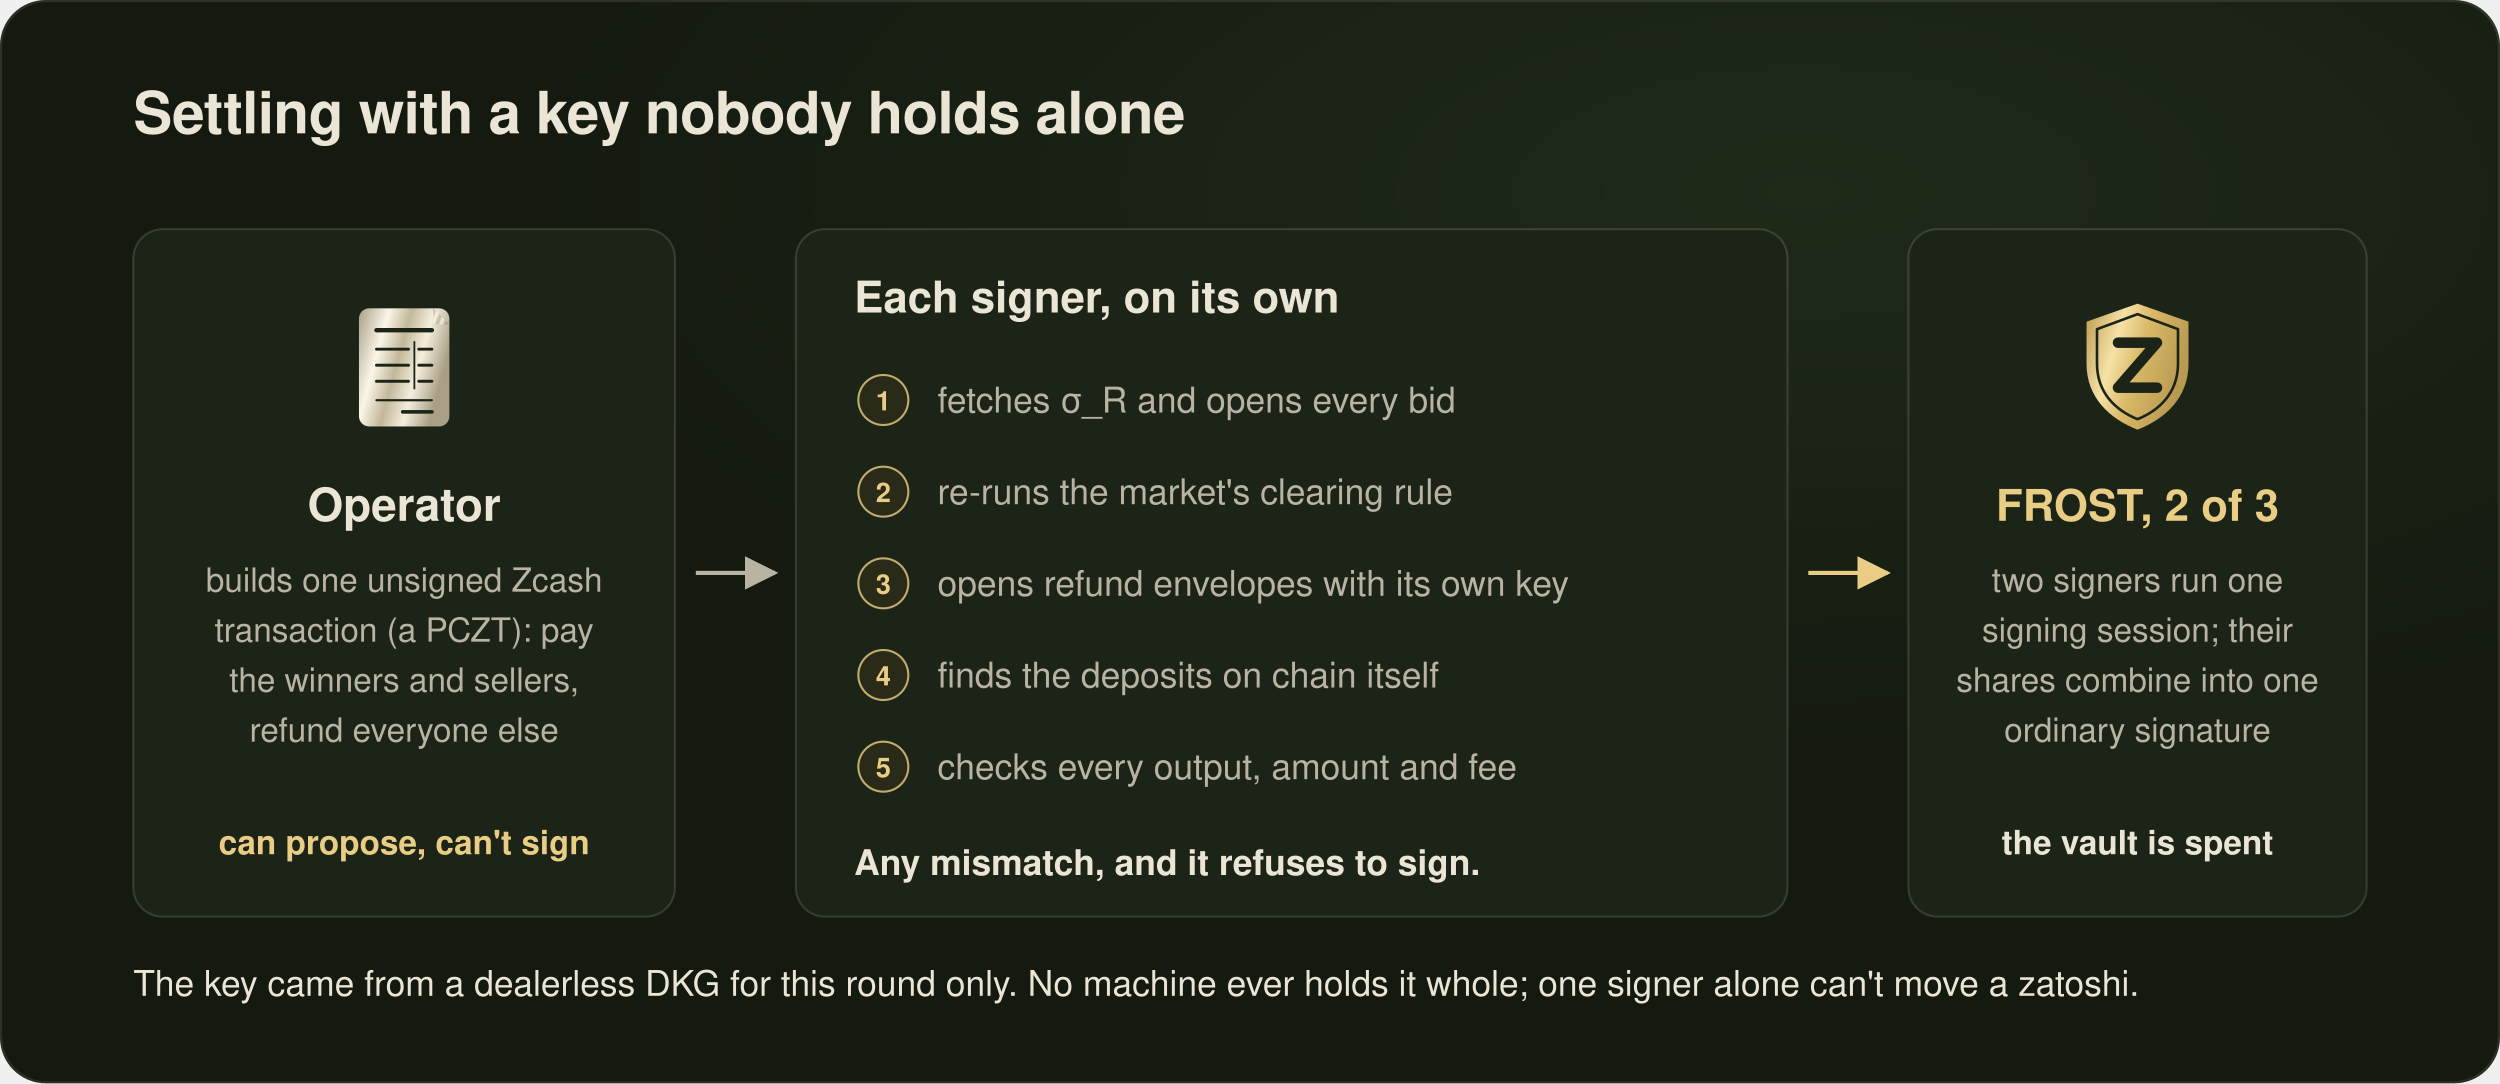
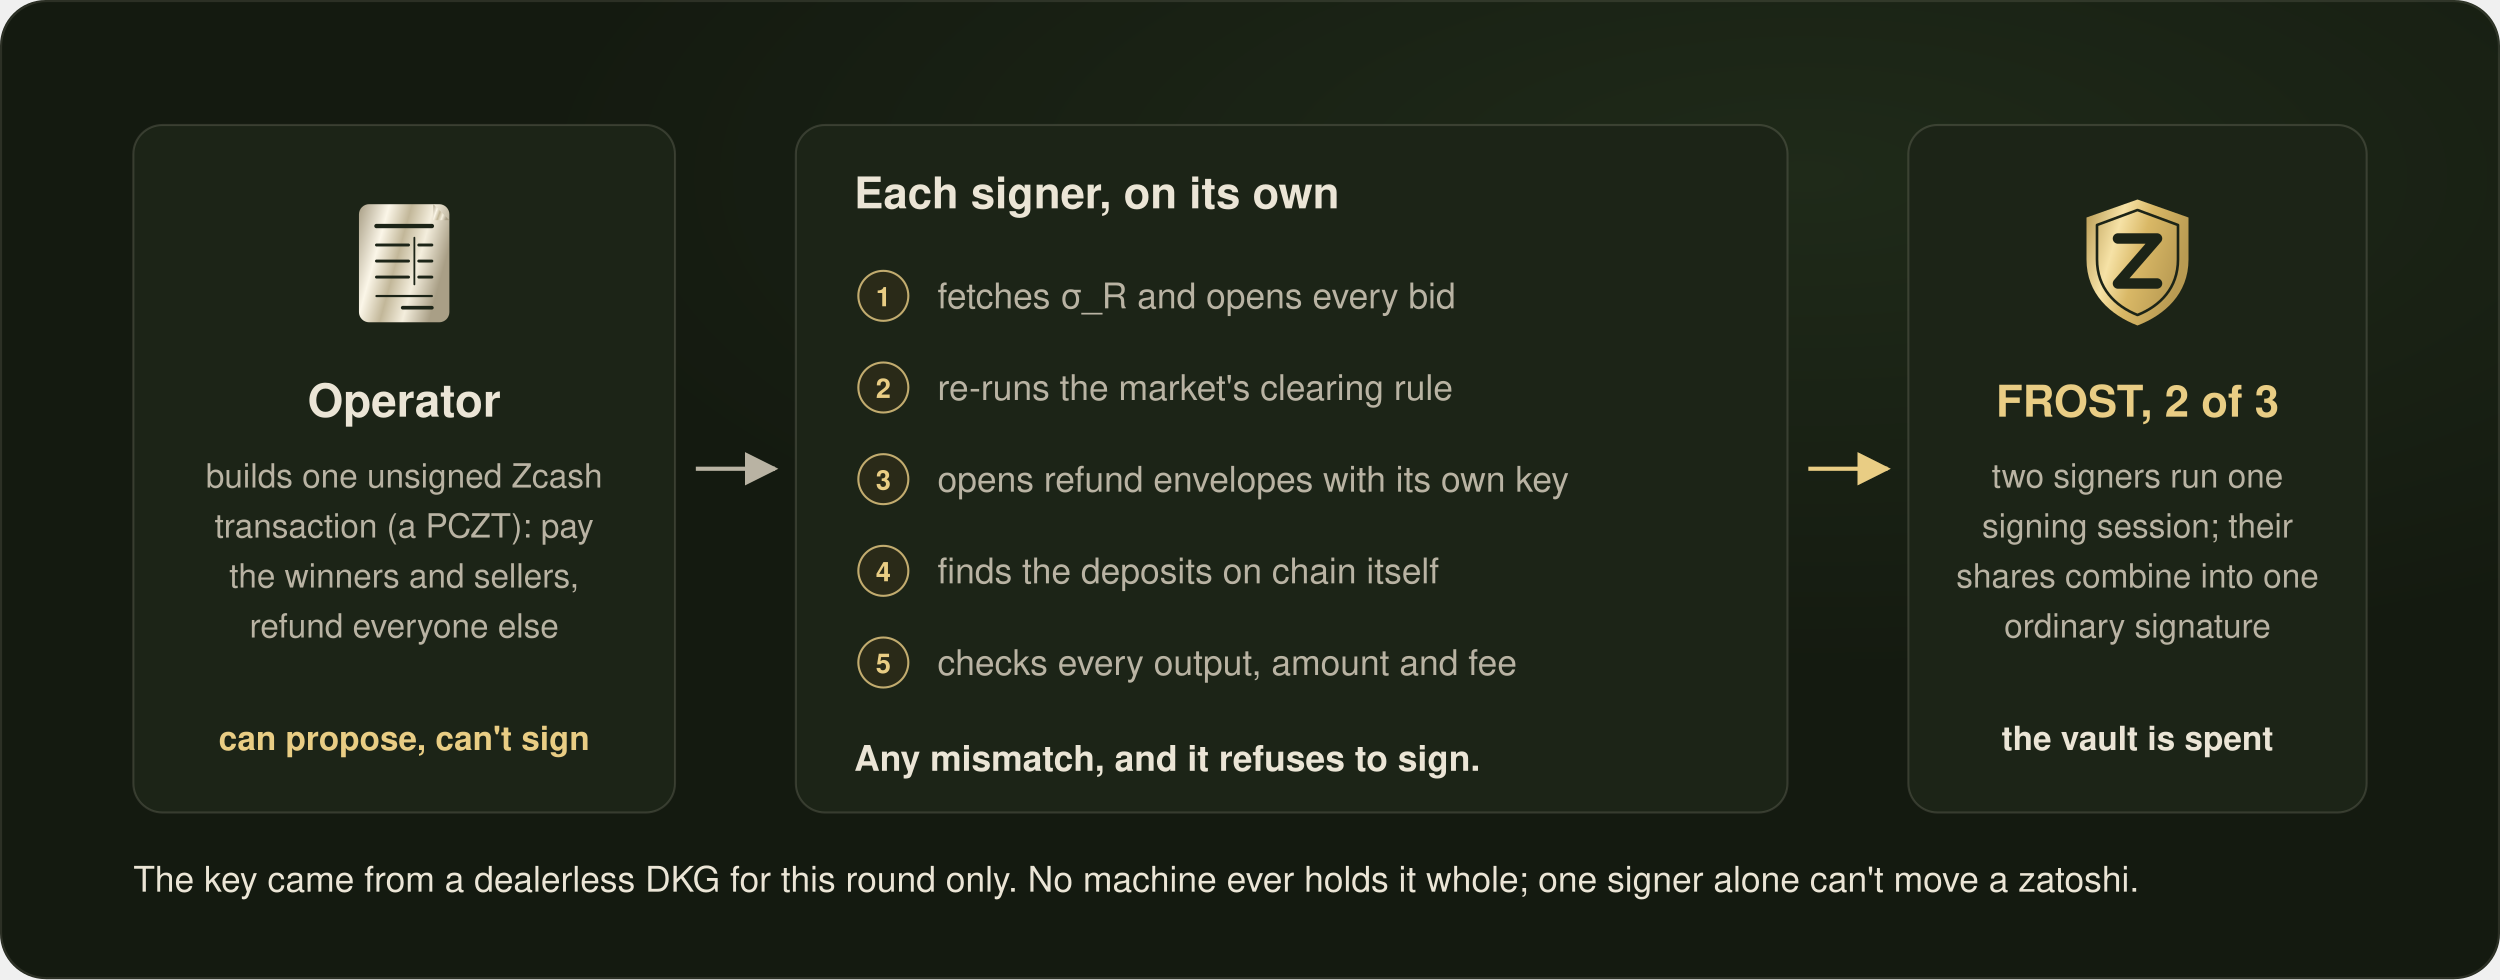
- <svg xmlns="http://www.w3.org/2000/svg" width="1200" height="520" viewBox="0 0 1200 520" role="img" aria-label="Settlement: the operator proposes an unsigned transaction; each signer independently opens the bids, re-runs clearing, opens refund envelopes, finds the deposits and checks every output; two of three sign one FROST spend." font-family="'Helvetica Neue',Helvetica,Arial,sans-serif">
+ <svg xmlns="http://www.w3.org/2000/svg" width="1200" height="470" viewBox="0 0 1200 470" role="img" aria-label="Settlement: the operator proposes an unsigned transaction; each signer independently opens the bids, re-runs clearing, opens refund envelopes, finds the deposits and checks every output; two of three sign one FROST spend." font-family="'Helvetica Neue',Helvetica,Arial,sans-serif">
  <defs>
    <linearGradient id="chrome" x1="0" y1="0" x2="1" y2="0.36">
      <stop offset="0" stop-color="#a99f86" />
      <stop offset=".3" stop-color="#fbf6e8" />
      <stop offset=".52" stop-color="#c2b799" />
      <stop offset=".74" stop-color="#f4eedd" />
      <stop offset="1" stop-color="#a99f86" />
    </linearGradient>
    <linearGradient id="goldc" x1="0" y1="0" x2="1" y2="0.36">
      <stop offset="0" stop-color="#b89a52" />
      <stop offset=".35" stop-color="#f6e2a6" />
      <stop offset=".6" stop-color="#d9b866" />
      <stop offset="1" stop-color="#b89a52" />
    </linearGradient>
    <linearGradient id="paper" x1="0" y1="0" x2="1" y2="1">
      <stop offset="0" stop-color="#f4efe2" />
      <stop offset="1" stop-color="#d9d1bd" />
    </linearGradient>
    <radialGradient id="night" cx="72%" cy="18%" r="85%">
      <stop offset="0" stop-color="#1f2a19" />
      <stop offset=".6" stop-color="#141a10" />
    </radialGradient>
    <marker id="arrow" viewBox="0 0 10 10" refX="9" refY="5" markerWidth="8" markerHeight="8" orient="auto-start-reverse">
      <path d="M0 0L10 5L0 10z" fill="#b9b3a3" />
    </marker>
    <marker id="arrowg" viewBox="0 0 10 10" refX="9" refY="5" markerWidth="8" markerHeight="8" orient="auto-start-reverse">
      <path d="M0 0L10 5L0 10z" fill="#e9cd84" />
    </marker>
  </defs>
-   <rect width="1200" height="520" rx="22" fill="url(#night)" />
-   <text x="64" y="64" font-size="28" fill="#ebe5d6" font-weight="600" letter-spacing="-.3">Settling with a key nobody holds alone</text>
-   <rect x="64" y="110" width="260" height="330" rx="14" fill="#1c2417" stroke="#ddd6c6" stroke-opacity=".16" />
-   <svg x="159" y="141" width="70" height="70" viewBox="0 0 200 200">
-     <defs>
-       <mask id="lg-1" maskUnits="userSpaceOnUse" x="0" y="0" width="200" height="200">
-         <rect width="200" height="200" fill="#fff" />
-         <path d="M62 50 H138" fill="none" stroke="#000" stroke-width="6" stroke-linecap="round" stroke-linejoin="round" />
-         <path d="M62 76 H106 M120 76 H138 M62 98 H106 M120 98 H138 M62 120 H106 M120 120 H138" fill="none" stroke="#000" stroke-width="4" stroke-linecap="round" stroke-linejoin="round" />
-         <path d="M114 66 V130" fill="none" stroke="#000" stroke-width="2.5" stroke-linecap="round" stroke-linejoin="round" />
-         <path d="M62 146 H138" fill="none" stroke="#000" stroke-width="3" stroke-linecap="round" stroke-linejoin="round" />
-         <path d="M98 162 H138" fill="none" stroke="#000" stroke-width="5" stroke-linecap="round" stroke-linejoin="round" />
-       </mask>
-     </defs>
-     <rect mask="url(#lg-1)" x="38" y="20" width="124" height="162" rx="14" fill="url(#chrome)" />
-     <path d="M140 20 L162 42 H140 Z" fill="url(#chrome)" />
-   </svg>
-   <text x="194" y="250" font-size="22" fill="#ebe5d6" text-anchor="middle" font-weight="600">Operator</text>
-   <text x="194" y="284" font-size="16" fill="#b9b3a3" text-anchor="middle">builds one unsigned Zcash</text>
-   <text x="194" y="308" font-size="16" fill="#b9b3a3" text-anchor="middle">transaction (a PCZT): pay</text>
-   <text x="194" y="332" font-size="16" fill="#b9b3a3" text-anchor="middle">the winners and sellers,</text>
-   <text x="194" y="356" font-size="16" fill="#b9b3a3" text-anchor="middle">refund everyone else</text>
-   <text x="194" y="410" font-size="16" fill="#e9cd84" text-anchor="middle" font-weight="600">can propose, can't sign</text>
-   <rect x="382" y="110" width="476" height="330" rx="14" fill="#1c2417" stroke="#ddd6c6" stroke-opacity=".16" />
-   <text x="410" y="150" font-size="21" fill="#ebe5d6" font-weight="600">Each signer, on its own</text>
-   <circle cx="424" cy="192" r="12" fill="#2a2a18" stroke="#e9cd84" stroke-opacity=".8" />
-   <text x="424" y="197" font-size="13" fill="#e9cd84" text-anchor="middle" font-weight="700">1</text>
-   <text x="450" y="198" font-size="17" fill="#b9b3a3">fetches σ_R and opens every bid</text>
-   <circle cx="424" cy="236" r="12" fill="#2a2a18" stroke="#e9cd84" stroke-opacity=".8" />
-   <text x="424" y="241" font-size="13" fill="#e9cd84" text-anchor="middle" font-weight="700">2</text>
-   <text x="450" y="242" font-size="17" fill="#b9b3a3">re-runs the market's clearing rule</text>
-   <circle cx="424" cy="280" r="12" fill="#2a2a18" stroke="#e9cd84" stroke-opacity=".8" />
-   <text x="424" y="285" font-size="13" fill="#e9cd84" text-anchor="middle" font-weight="700">3</text>
-   <text x="450" y="286" font-size="17" fill="#b9b3a3">opens refund envelopes with its own key</text>
-   <circle cx="424" cy="324" r="12" fill="#2a2a18" stroke="#e9cd84" stroke-opacity=".8" />
-   <text x="424" y="329" font-size="13" fill="#e9cd84" text-anchor="middle" font-weight="700">4</text>
-   <text x="450" y="330" font-size="17" fill="#b9b3a3">finds the deposits on chain itself</text>
-   <circle cx="424" cy="368" r="12" fill="#2a2a18" stroke="#e9cd84" stroke-opacity=".8" />
-   <text x="424" y="373" font-size="13" fill="#e9cd84" text-anchor="middle" font-weight="700">5</text>
-   <text x="450" y="374" font-size="17" fill="#b9b3a3">checks every output, amount and fee</text>
-   <text x="410" y="420" font-size="17" fill="#ebe5d6" font-weight="600">Any mismatch, and it refuses to sign.</text>
-   <line x1="334" y1="275" x2="372" y2="275" stroke="#b9b3a3" stroke-width="2" marker-end="url(#arrow)" />
-   <rect x="916" y="110" width="220" height="330" rx="14" fill="#1c2417" stroke="#ddd6c6" stroke-opacity=".16" />
-   <svg x="990" y="140" width="72" height="72" viewBox="0 0 200 200">
-     <defs>
-       <mask id="sz2-2" maskUnits="userSpaceOnUse" x="0" y="0" width="200" height="200">
-         <rect width="200" height="200" fill="#fff" />
-         <path d="M100 30 L154 50 V96 C154 134 130 158 100 170 C70 158 46 134 46 96 V50 Z" fill="none" stroke="#000" stroke-width="3.5" stroke-linecap="round" stroke-linejoin="round" />
-         <path d="M74 68 H126 L74 128 H126" fill="none" stroke="#000" stroke-width="14" stroke-linecap="round" stroke-linejoin="round" />
-       </mask>
-     </defs>
-     <path mask="url(#sz2-2)" d="M100 16 L168 40 V96 C168 142 136 170 100 184 C64 170 32 142 32 96 V40 Z" fill="url(#goldc)" />
-   </svg>
-   <text x="1026" y="250" font-size="21" fill="#e9cd84" text-anchor="middle" font-weight="600">FROST, 2 of 3</text>
-   <text x="1026" y="284" font-size="16" fill="#b9b3a3" text-anchor="middle">two signers run one</text>
-   <text x="1026" y="308" font-size="16" fill="#b9b3a3" text-anchor="middle">signing session; their</text>
-   <text x="1026" y="332" font-size="16" fill="#b9b3a3" text-anchor="middle">shares combine into one</text>
-   <text x="1026" y="356" font-size="16" fill="#b9b3a3" text-anchor="middle">ordinary signature</text>
-   <text x="1026" y="410" font-size="16" fill="#ebe5d6" text-anchor="middle" font-weight="600">the vault is spent</text>
-   <line x1="868" y1="275" x2="906" y2="275" stroke="#e9cd84" stroke-width="2" marker-end="url(#arrowg)" />
-   <text x="64" y="478" font-size="17" fill="#ebe5d6">The key came from a dealerless DKG for this round only. No machine ever holds it whole; one signer alone can't move a zatoshi.</text>
-   <rect x=".5" y=".5" width="1199" height="519" rx="22" fill="none" stroke="#ddd6c6" stroke-opacity=".12" />
+   <rect width="1200" height="470" rx="22" fill="url(#night)" />
+   <g transform="translate(0 -50)">
+     <rect x="64" y="110" width="260" height="330" rx="14" fill="#1c2417" stroke="#ddd6c6" stroke-opacity=".16" />
+     <svg x="159" y="141" width="70" height="70" viewBox="0 0 200 200">
+       <defs>
+         <mask id="lg-1" maskUnits="userSpaceOnUse" x="0" y="0" width="200" height="200">
+           <rect width="200" height="200" fill="#fff" />
+           <path d="M62 50 H138" fill="none" stroke="#000" stroke-width="6" stroke-linecap="round" stroke-linejoin="round" />
+           <path d="M62 76 H106 M120 76 H138 M62 98 H106 M120 98 H138 M62 120 H106 M120 120 H138" fill="none" stroke="#000" stroke-width="4" stroke-linecap="round" stroke-linejoin="round" />
+           <path d="M114 66 V130" fill="none" stroke="#000" stroke-width="2.5" stroke-linecap="round" stroke-linejoin="round" />
+           <path d="M62 146 H138" fill="none" stroke="#000" stroke-width="3" stroke-linecap="round" stroke-linejoin="round" />
+           <path d="M98 162 H138" fill="none" stroke="#000" stroke-width="5" stroke-linecap="round" stroke-linejoin="round" />
+         </mask>
+       </defs>
+       <rect mask="url(#lg-1)" x="38" y="20" width="124" height="162" rx="14" fill="url(#chrome)" />
+       <path d="M140 20 L162 42 H140 Z" fill="url(#chrome)" />
+     </svg>
+     <text x="194" y="250" font-size="22" fill="#ebe5d6" text-anchor="middle" font-weight="600">Operator</text>
+     <text x="194" y="284" font-size="16" fill="#b9b3a3" text-anchor="middle">builds one unsigned Zcash</text>
+     <text x="194" y="308" font-size="16" fill="#b9b3a3" text-anchor="middle">transaction (a PCZT): pay</text>
+     <text x="194" y="332" font-size="16" fill="#b9b3a3" text-anchor="middle">the winners and sellers,</text>
+     <text x="194" y="356" font-size="16" fill="#b9b3a3" text-anchor="middle">refund everyone else</text>
+     <text x="194" y="410" font-size="16" fill="#e9cd84" text-anchor="middle" font-weight="600">can propose, can't sign</text>
+     <rect x="382" y="110" width="476" height="330" rx="14" fill="#1c2417" stroke="#ddd6c6" stroke-opacity=".16" />
+     <text x="410" y="150" font-size="21" fill="#ebe5d6" font-weight="600">Each signer, on its own</text>
+     <circle cx="424" cy="192" r="12" fill="#2a2a18" stroke="#e9cd84" stroke-opacity=".8" />
+     <text x="424" y="197" font-size="13" fill="#e9cd84" text-anchor="middle" font-weight="700">1</text>
+     <text x="450" y="198" font-size="17" fill="#b9b3a3">fetches σ_R and opens every bid</text>
+     <circle cx="424" cy="236" r="12" fill="#2a2a18" stroke="#e9cd84" stroke-opacity=".8" />
+     <text x="424" y="241" font-size="13" fill="#e9cd84" text-anchor="middle" font-weight="700">2</text>
+     <text x="450" y="242" font-size="17" fill="#b9b3a3">re-runs the market's clearing rule</text>
+     <circle cx="424" cy="280" r="12" fill="#2a2a18" stroke="#e9cd84" stroke-opacity=".8" />
+     <text x="424" y="285" font-size="13" fill="#e9cd84" text-anchor="middle" font-weight="700">3</text>
+     <text x="450" y="286" font-size="17" fill="#b9b3a3">opens refund envelopes with its own key</text>
+     <circle cx="424" cy="324" r="12" fill="#2a2a18" stroke="#e9cd84" stroke-opacity=".8" />
+     <text x="424" y="329" font-size="13" fill="#e9cd84" text-anchor="middle" font-weight="700">4</text>
+     <text x="450" y="330" font-size="17" fill="#b9b3a3">finds the deposits on chain itself</text>
+     <circle cx="424" cy="368" r="12" fill="#2a2a18" stroke="#e9cd84" stroke-opacity=".8" />
+     <text x="424" y="373" font-size="13" fill="#e9cd84" text-anchor="middle" font-weight="700">5</text>
+     <text x="450" y="374" font-size="17" fill="#b9b3a3">checks every output, amount and fee</text>
+     <text x="410" y="420" font-size="17" fill="#ebe5d6" font-weight="600">Any mismatch, and it refuses to sign.</text>
+     <line x1="334" y1="275" x2="372" y2="275" stroke="#b9b3a3" stroke-width="2" marker-end="url(#arrow)" />
+     <rect x="916" y="110" width="220" height="330" rx="14" fill="#1c2417" stroke="#ddd6c6" stroke-opacity=".16" />
+     <svg x="990" y="140" width="72" height="72" viewBox="0 0 200 200">
+       <defs>
+         <mask id="sz2-2" maskUnits="userSpaceOnUse" x="0" y="0" width="200" height="200">
+           <rect width="200" height="200" fill="#fff" />
+           <path d="M100 30 L154 50 V96 C154 134 130 158 100 170 C70 158 46 134 46 96 V50 Z" fill="none" stroke="#000" stroke-width="3.5" stroke-linecap="round" stroke-linejoin="round" />
+           <path d="M74 68 H126 L74 128 H126" fill="none" stroke="#000" stroke-width="14" stroke-linecap="round" stroke-linejoin="round" />
+         </mask>
+       </defs>
+       <path mask="url(#sz2-2)" d="M100 16 L168 40 V96 C168 142 136 170 100 184 C64 170 32 142 32 96 V40 Z" fill="url(#goldc)" />
+     </svg>
+     <text x="1026" y="250" font-size="21" fill="#e9cd84" text-anchor="middle" font-weight="600">FROST, 2 of 3</text>
+     <text x="1026" y="284" font-size="16" fill="#b9b3a3" text-anchor="middle">two signers run one</text>
+     <text x="1026" y="308" font-size="16" fill="#b9b3a3" text-anchor="middle">signing session; their</text>
+     <text x="1026" y="332" font-size="16" fill="#b9b3a3" text-anchor="middle">shares combine into one</text>
+     <text x="1026" y="356" font-size="16" fill="#b9b3a3" text-anchor="middle">ordinary signature</text>
+     <text x="1026" y="410" font-size="16" fill="#ebe5d6" text-anchor="middle" font-weight="600">the vault is spent</text>
+     <line x1="868" y1="275" x2="906" y2="275" stroke="#e9cd84" stroke-width="2" marker-end="url(#arrowg)" />
+     <text x="64" y="478" font-size="17" fill="#ebe5d6">The key came from a dealerless DKG for this round only. No machine ever holds it whole; one signer alone can't move a zatoshi.</text>
+   </g>
+   <rect x=".5" y=".5" width="1199" height="469" rx="22" fill="none" stroke="#ddd6c6" stroke-opacity=".12" />
</svg>
